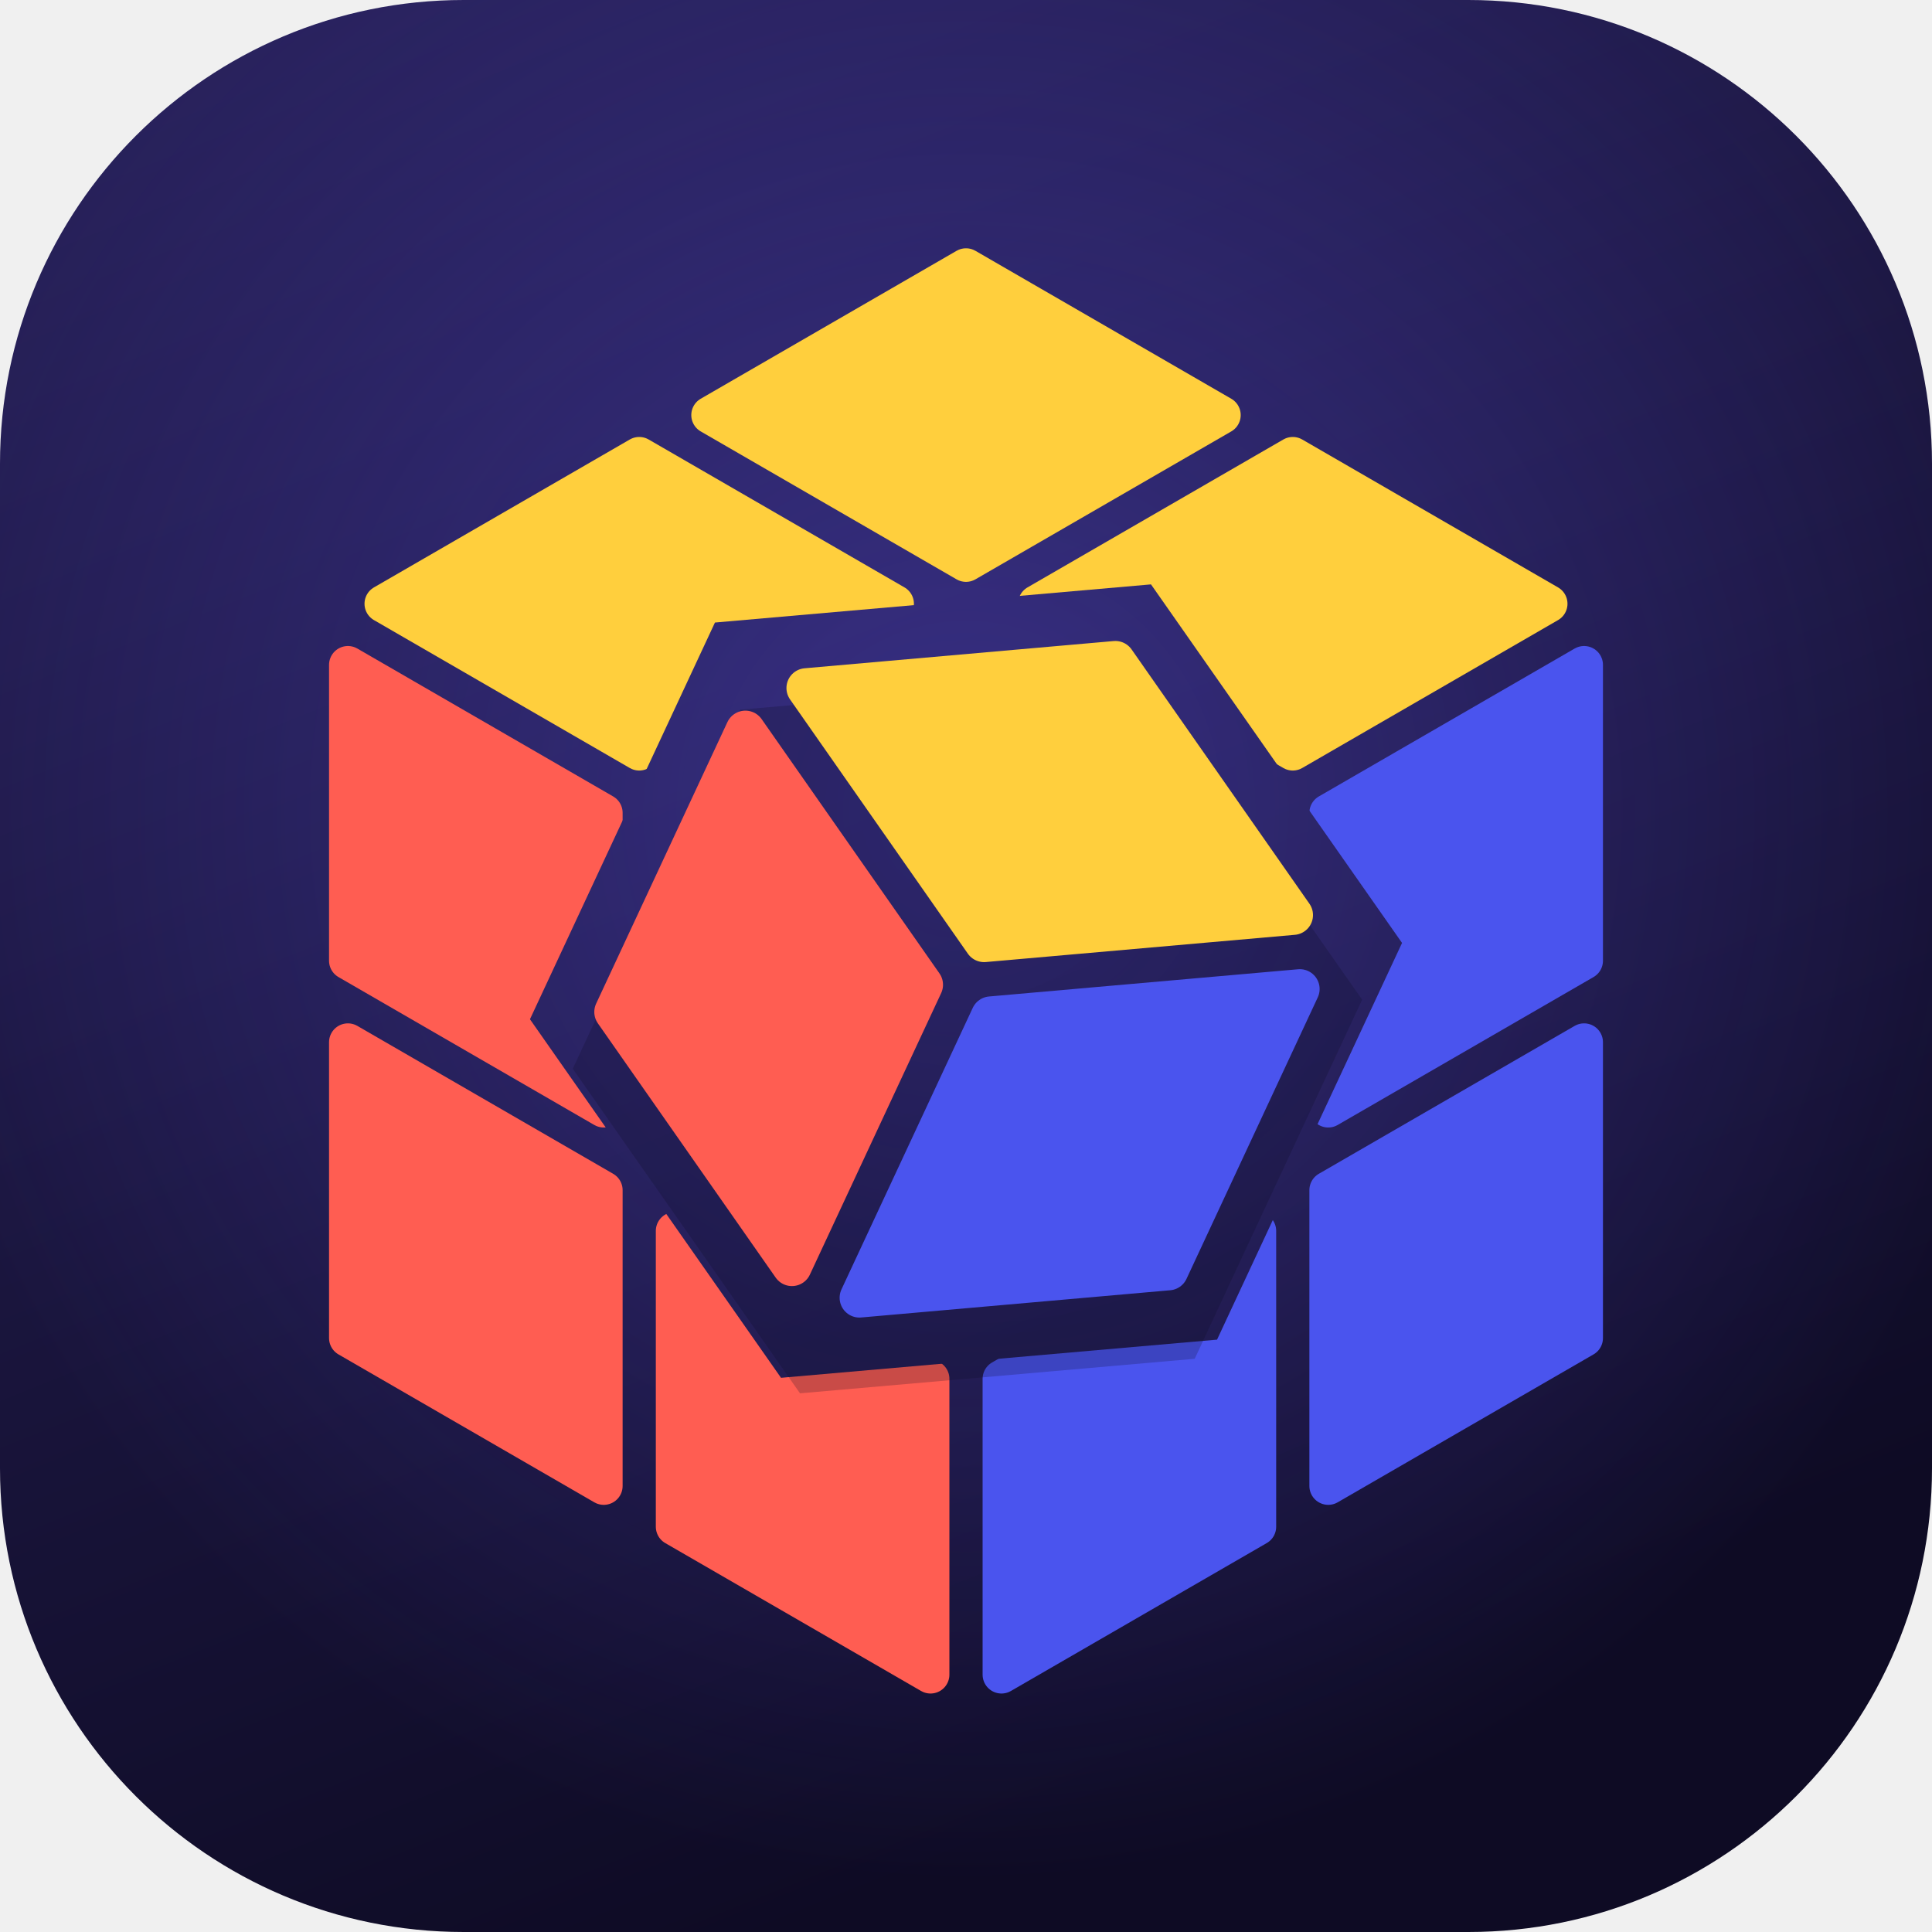
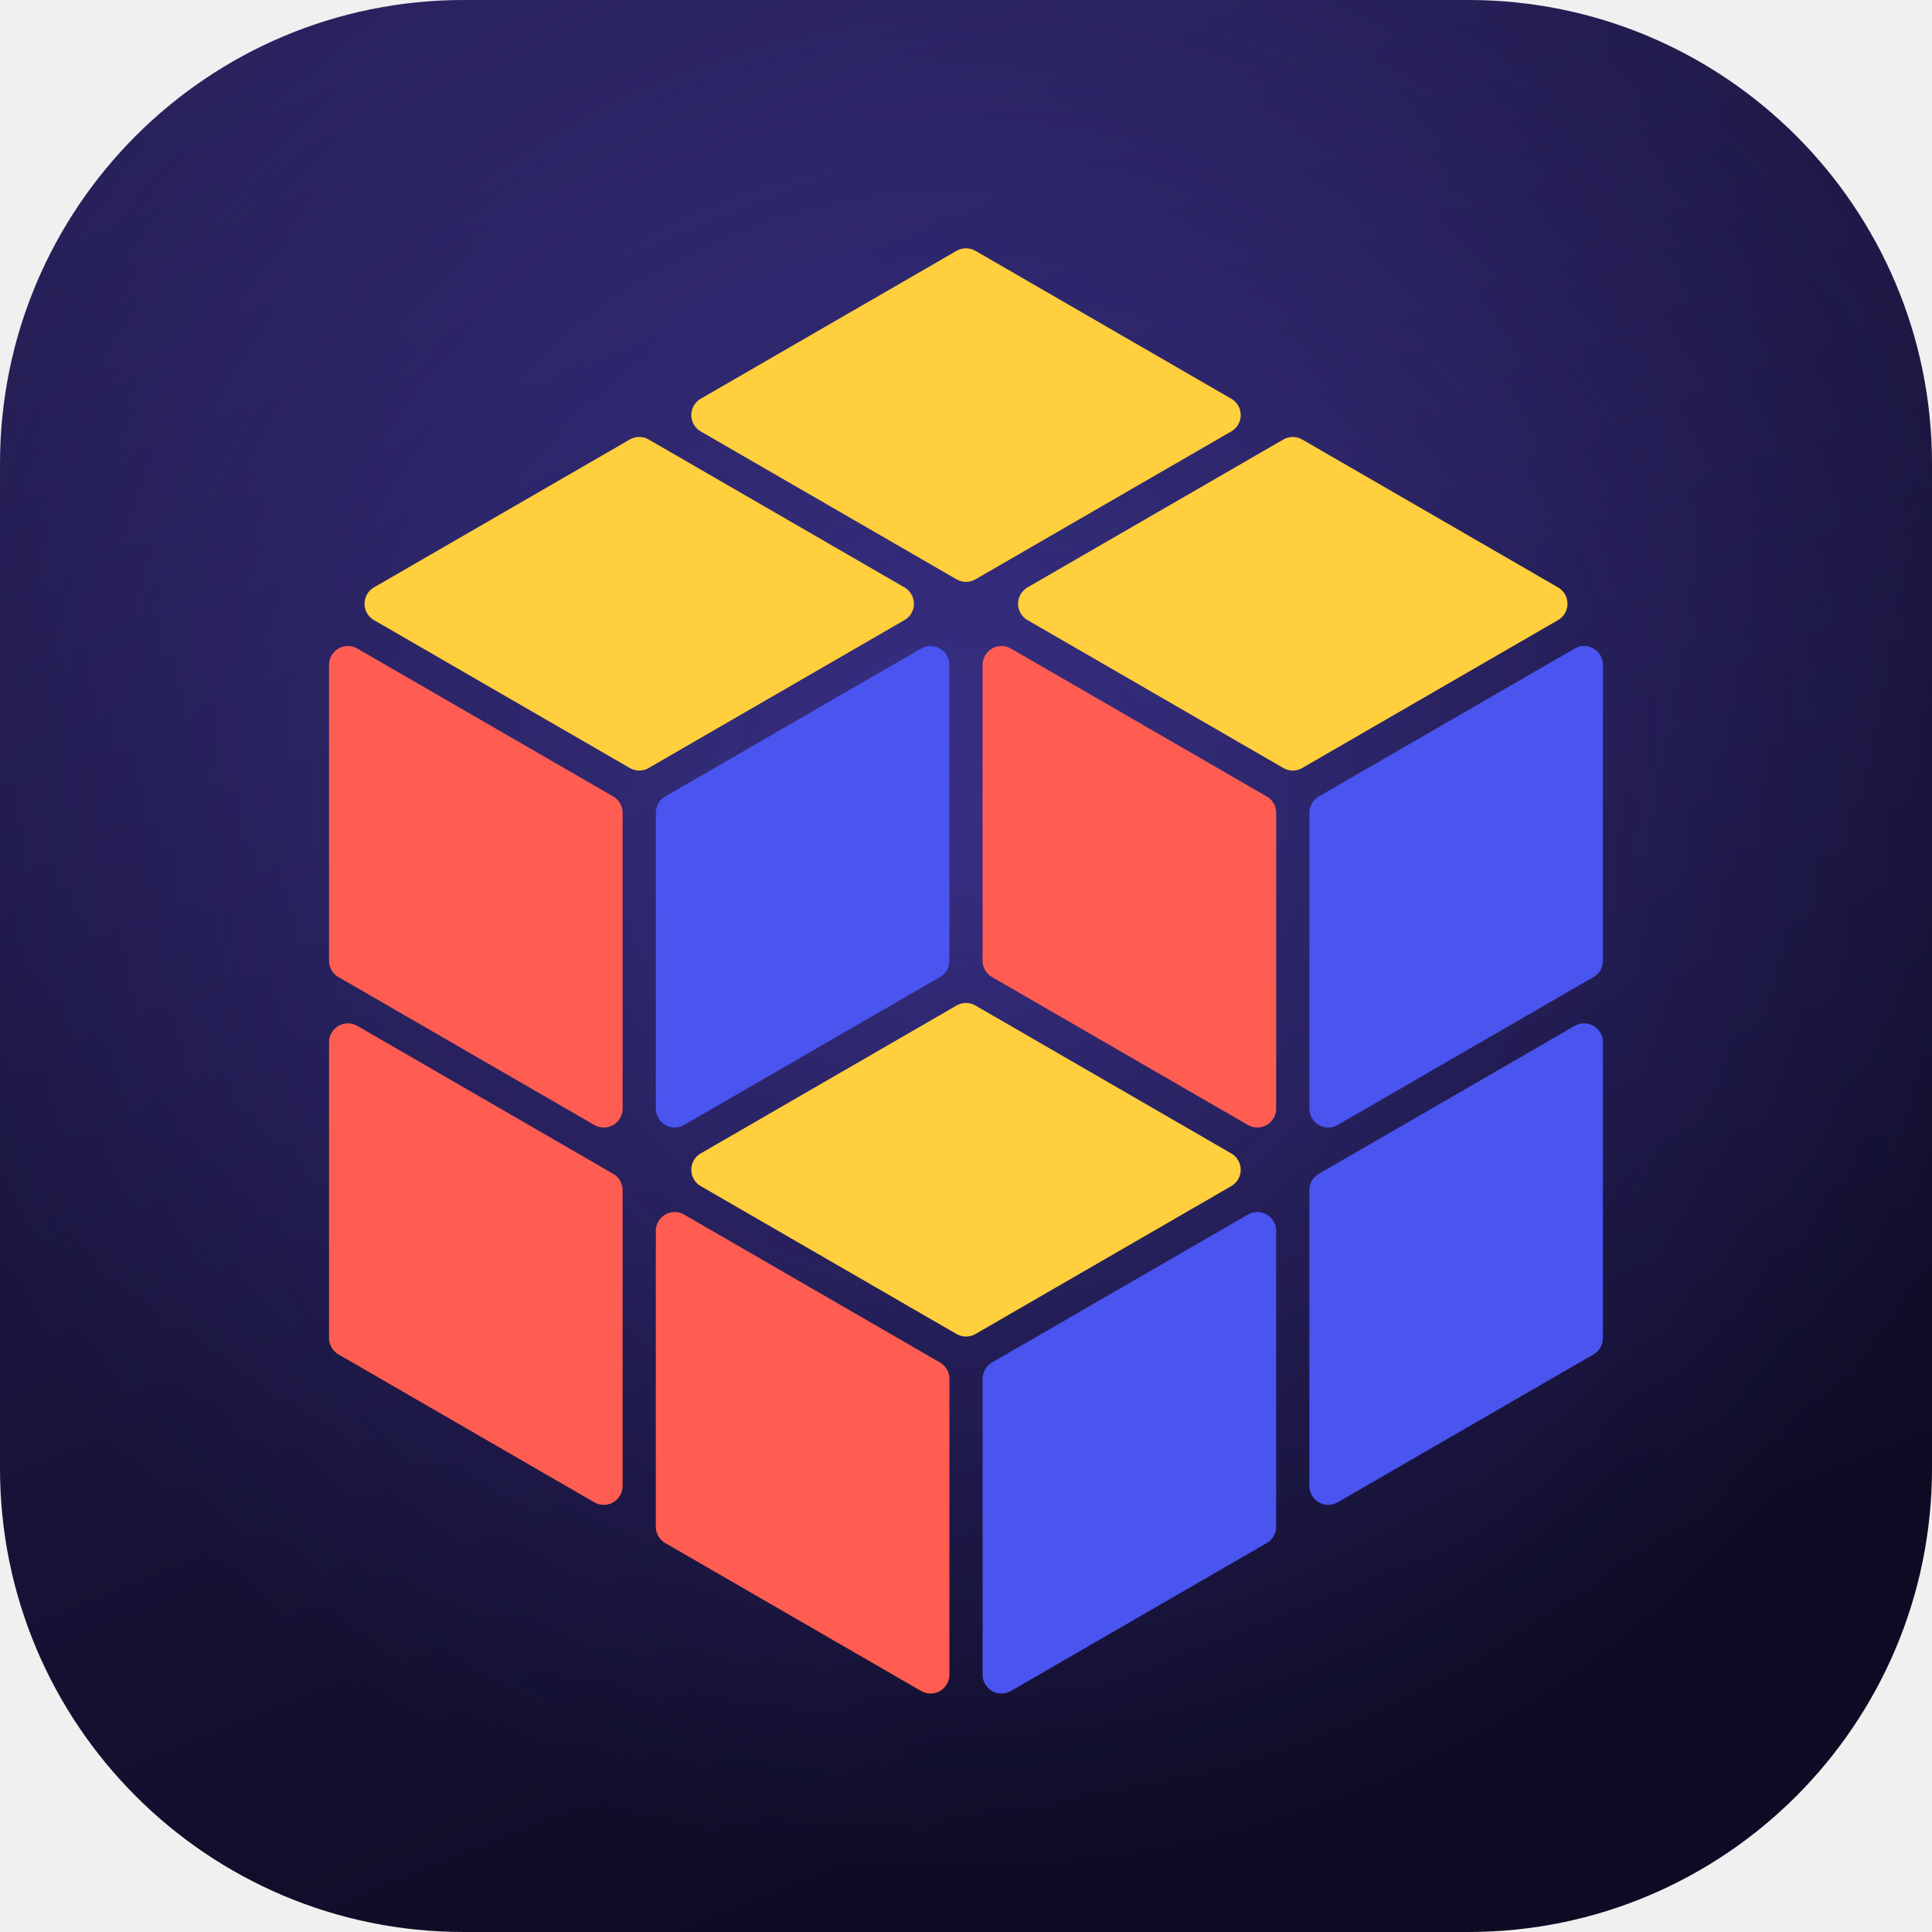
<svg xmlns="http://www.w3.org/2000/svg" viewBox="0 0 64 64" width="64" height="64">
  <defs>
    <linearGradient id="bg" x1="0" y1="0" x2="0.4" y2="1">
      <stop offset="0" stop-color="#2A2360" />
      <stop offset="1" stop-color="#0E0B24" />
    </linearGradient>
    <radialGradient id="gl" cx="0.5" cy="0.42" r="0.55">
      <stop offset="0" stop-color="#6B5CFF" stop-opacity="0.35" />
      <stop offset="1" stop-color="#6B5CFF" stop-opacity="0" />
    </radialGradient>
  </defs>
  <rect width="64" height="64" rx="15.36" fill="url(#bg)" />
  <rect width="64" height="64" rx="15.36" fill="url(#gl)" />
  <g transform="translate(32.0 32.5) scale(25)">
-     <defs>
-       <mask id="cut" maskUnits="userSpaceOnUse" x="-2" y="-2" width="4" height="4">
-         <rect x="-2" y="-2" width="4" height="4" fill="#fff" />
-         <polygon points="0,-0.5 0.433,-0.25 0.433,0.25 0,0.5 -0.433,0.25 -0.433,-0.25" fill="#000" transform="rotate(25) scale(1.16)" />
-       </mask>
-     </defs>
-     <g mask="url(#cut)">
-       <polygon points="0,-0.946 0.339,-0.75 0,-0.554 -0.339,-0.75" fill="#FFCF3D" stroke="#FFCF3D" stroke-width="0.05" stroke-linejoin="round" />
-       <polygon points="-0.433,-0.696 -0.094,-0.5 -0.433,-0.304 -0.772,-0.5" fill="#FFCF3D" stroke="#FFCF3D" stroke-width="0.05" stroke-linejoin="round" />
-       <polygon points="0.433,-0.696 0.772,-0.5 0.433,-0.304 0.094,-0.5" fill="#FFCF3D" stroke="#FFCF3D" stroke-width="0.05" stroke-linejoin="round" />
-       <polygon points="-0.819,-0.419 -0.48,-0.223 -0.48,0.169 -0.819,-0.027" fill="#FF5D52" stroke="#FF5D52" stroke-width="0.05" stroke-linejoin="round" />
-       <polygon points="-0.819,0.081 -0.48,0.277 -0.48,0.669 -0.819,0.473" fill="#FF5D52" stroke="#FF5D52" stroke-width="0.05" stroke-linejoin="round" />
-       <polygon points="-0.386,0.331 -0.047,0.527 -0.047,0.919 -0.386,0.723" fill="#FF5D52" stroke="#FF5D52" stroke-width="0.05" stroke-linejoin="round" />
-       <polygon points="0.047,0.527 0.386,0.331 0.386,0.723 0.047,0.919" fill="#4A54EE" stroke="#4A54EE" stroke-width="0.05" stroke-linejoin="round" />
-       <polygon points="0.48,-0.223 0.819,-0.419 0.819,-0.027 0.48,0.169" fill="#4A54EE" stroke="#4A54EE" stroke-width="0.05" stroke-linejoin="round" />
-       <polygon points="0.48,0.277 0.819,0.081 0.819,0.473 0.48,0.669" fill="#4A54EE" stroke="#4A54EE" stroke-width="0.05" stroke-linejoin="round" />
-     </g>
-     <g transform="rotate(25) scale(1.05)">
-       <polygon points="0.03,-0.44 0.463,-0.19 0.463,0.31 0.03,0.56 -0.403,0.31 -0.403,-0.19" fill="#0B0820" opacity="0.22" />
+     <polygon points="0,-0.946 0.339,-0.75 0,-0.554 -0.339,-0.75" fill="#FFCF3D" stroke="#FFCF3D" stroke-width="0.05" stroke-linejoin="round" />
+     <polygon points="-0.433,-0.696 -0.094,-0.5 -0.433,-0.304 -0.772,-0.5" fill="#FFCF3D" stroke="#FFCF3D" stroke-width="0.05" stroke-linejoin="round" />
+     <polygon points="0.433,-0.696 0.772,-0.5 0.433,-0.304 0.094,-0.5" fill="#FFCF3D" stroke="#FFCF3D" stroke-width="0.05" stroke-linejoin="round" />
+     <polygon points="-0.819,-0.419 -0.48,-0.223 -0.48,0.169 -0.819,-0.027" fill="#FF5D52" stroke="#FF5D52" stroke-width="0.05" stroke-linejoin="round" />
+     <polygon points="-0.819,0.081 -0.48,0.277 -0.48,0.669 -0.819,0.473" fill="#FF5D52" stroke="#FF5D52" stroke-width="0.05" stroke-linejoin="round" />
+     <polygon points="-0.386,0.331 -0.047,0.527 -0.047,0.919 -0.386,0.723" fill="#FF5D52" stroke="#FF5D52" stroke-width="0.05" stroke-linejoin="round" />
+     <polygon points="0.047,0.527 0.386,0.331 0.386,0.723 0.047,0.919" fill="#4A54EE" stroke="#4A54EE" stroke-width="0.05" stroke-linejoin="round" />
+     <polygon points="0.48,-0.223 0.819,-0.419 0.819,-0.027 0.48,0.169" fill="#4A54EE" stroke="#4A54EE" stroke-width="0.05" stroke-linejoin="round" />
+     <polygon points="0.48,0.277 0.819,0.081 0.819,0.473 0.48,0.669" fill="#4A54EE" stroke="#4A54EE" stroke-width="0.05" stroke-linejoin="round" />
+     <g transform="rotate(180)">
      <polygon points="0,-0.446 0.339,-0.25 0,-0.054 -0.339,-0.25" fill="#FFCF3D" stroke="#FFCF3D" stroke-width="0.05" stroke-linejoin="round" />
      <polygon points="-0.386,-0.169 -0.047,0.027 -0.047,0.419 -0.386,0.223" fill="#FF5D52" stroke="#FF5D52" stroke-width="0.05" stroke-linejoin="round" />
      <polygon points="0.047,0.027 0.386,-0.169 0.386,0.223 0.047,0.419" fill="#4A54EE" stroke="#4A54EE" stroke-width="0.05" stroke-linejoin="round" />
    </g>
  </g>
</svg>
